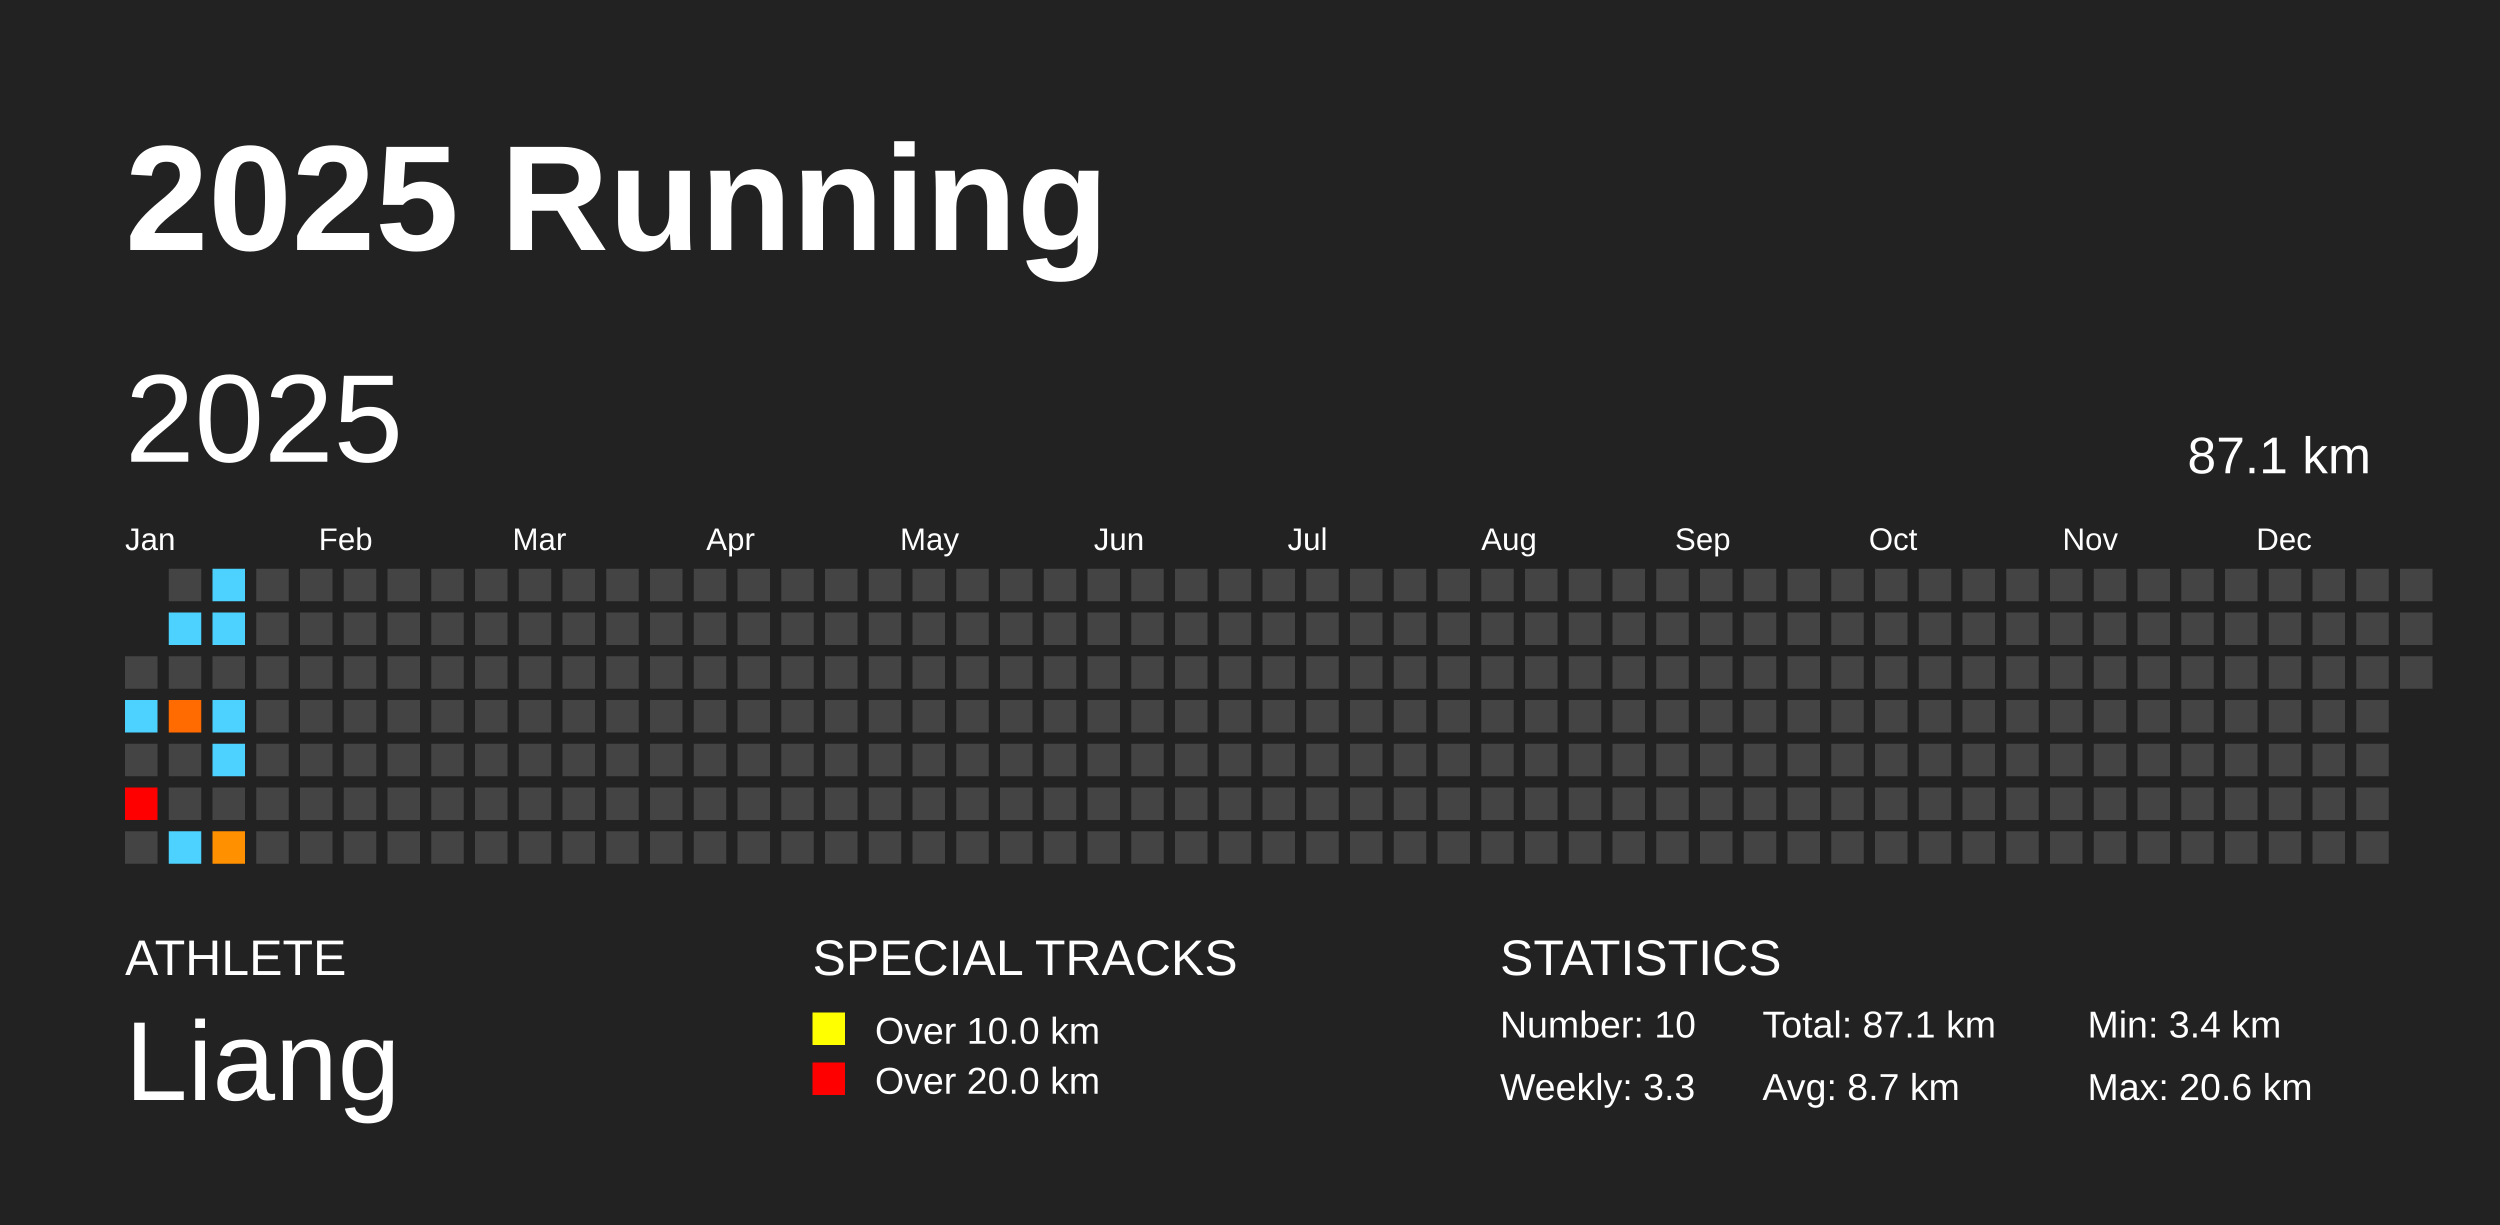
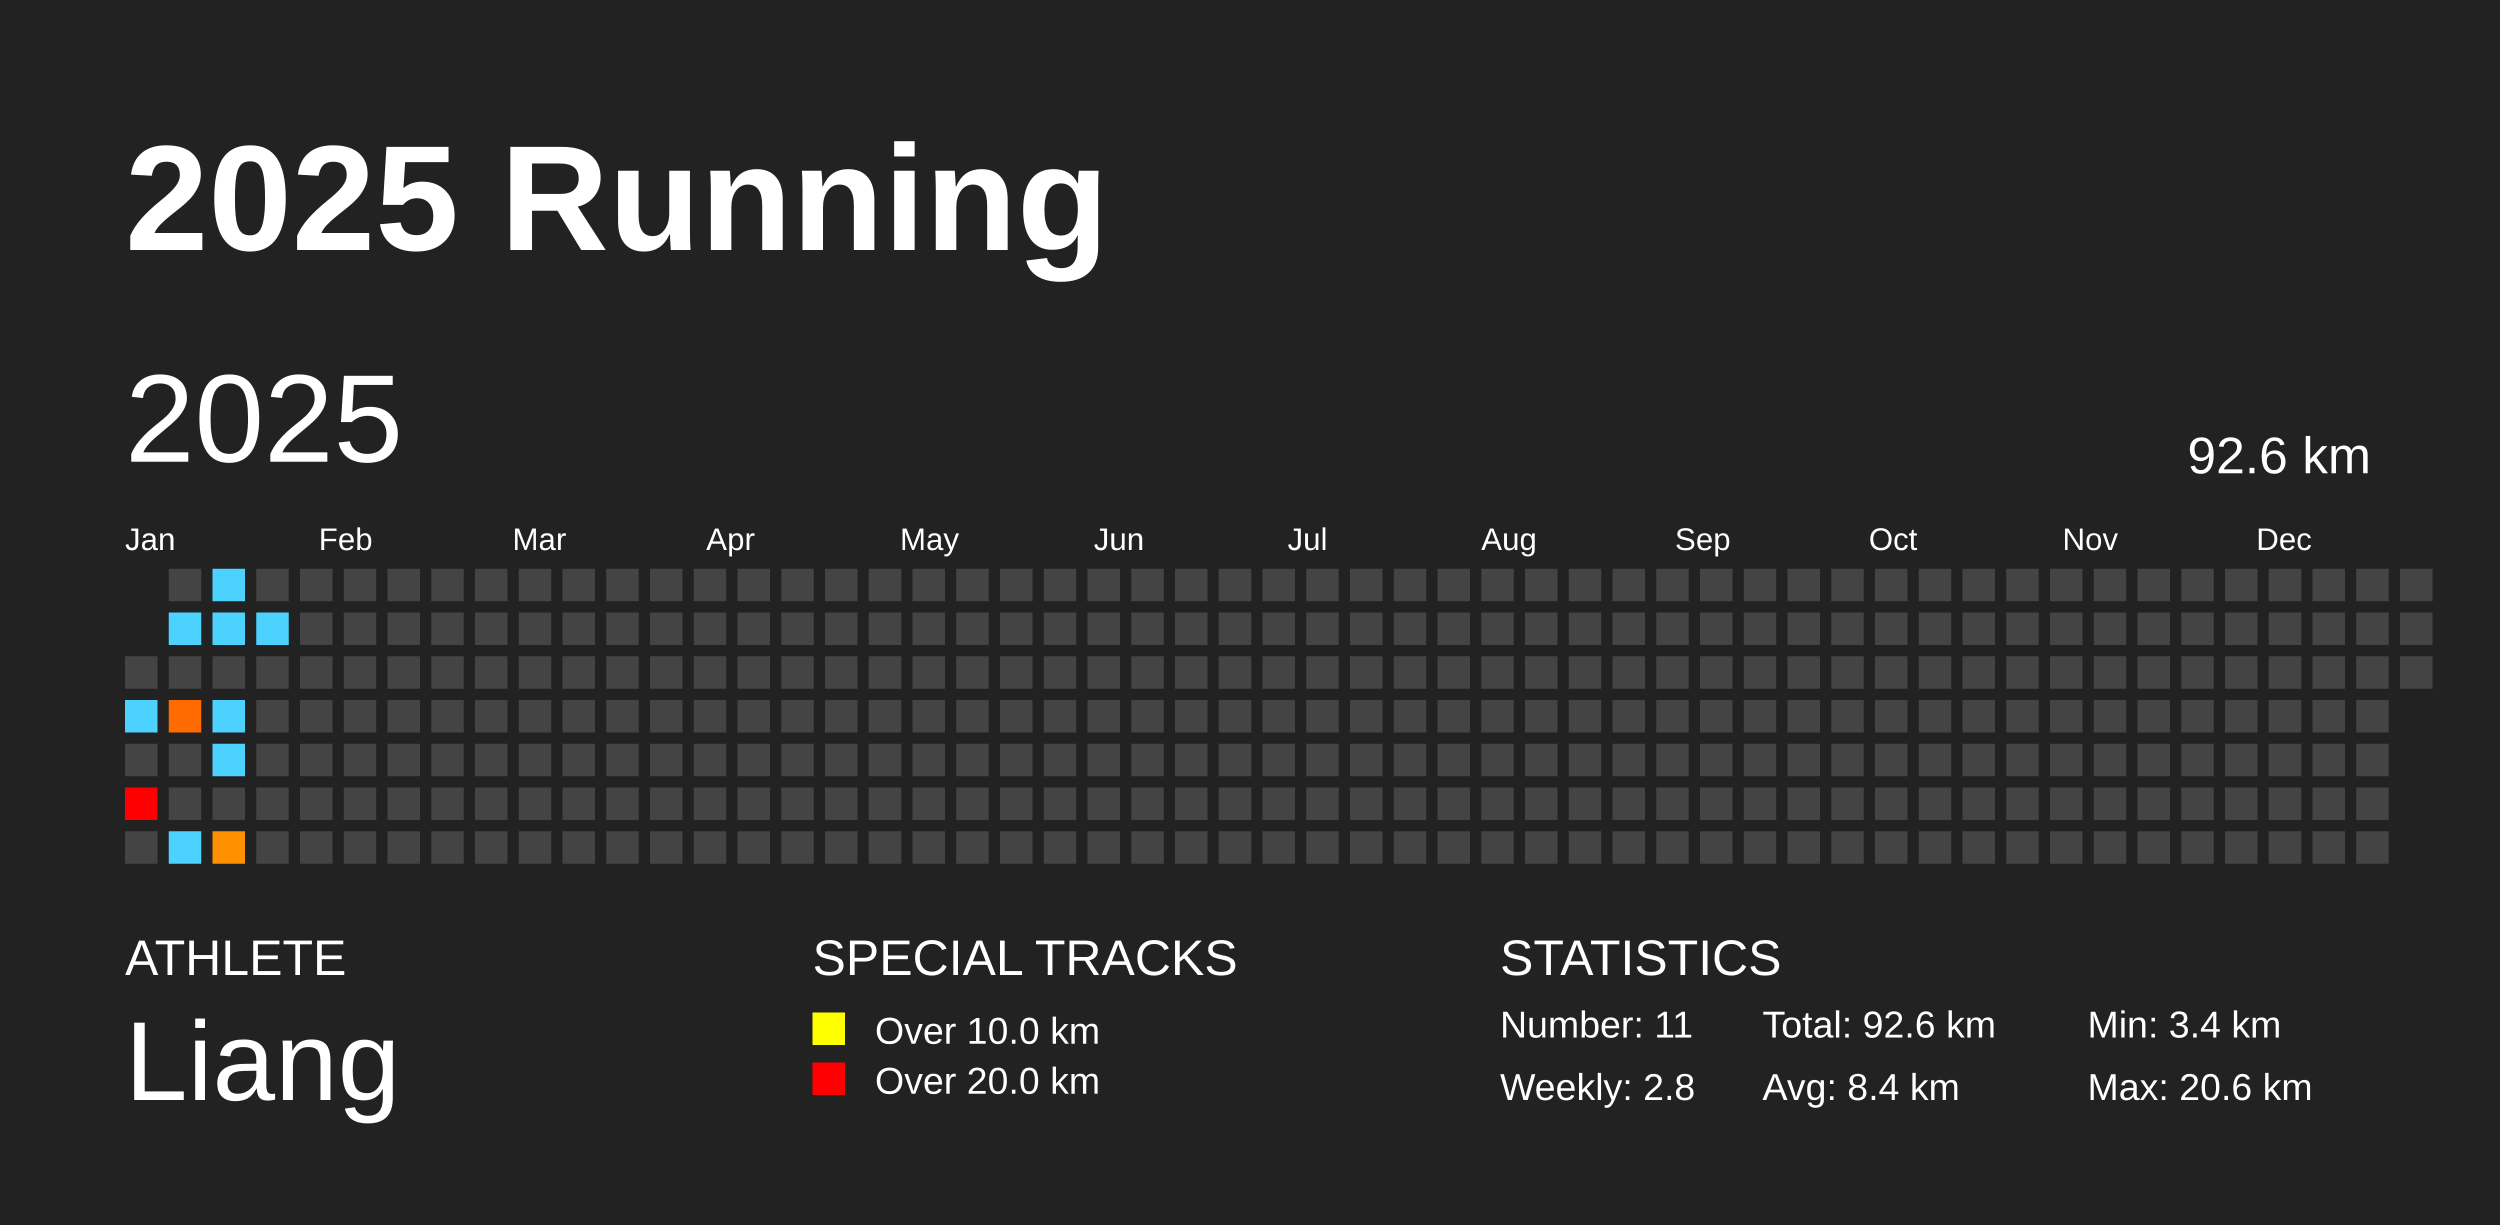
<svg xmlns="http://www.w3.org/2000/svg" baseProfile="full" height="98mm" version="1.1" viewBox="0,0,200,98" width="200mm">
  <defs />
  <rect fill="#222222" height="98" width="200" x="0" y="0" />
  <text fill="#FFFFFF" style="font-size:12px; font-family:Arial; font-weight:bold;" x="10" y="20">2025 Running</text>
  <text fill="#FFFFFF" style="font-size:4px; font-family:Arial" x="10" y="78">ATHLETE</text>
  <text fill="#FFFFFF" style="font-size:9px; font-family:Arial" x="10" y="88">Liang</text>
  <text fill="#FFFFFF" style="font-size:4px; font-family:Arial" x="65" y="78">SPECIAL TRACKS</text>
  <rect fill="yellow" height="2.6" width="2.6" x="65" y="81" />
  <text fill="#FFFFFF" style="font-size:3px; font-family:Arial" x="70" y="83.5">Over 10.0 km</text>
  <rect fill="red" height="2.6" width="2.6" x="65" y="85" />
  <text fill="#FFFFFF" style="font-size:3px; font-family:Arial" x="70" y="87.5">Over 20.0 km</text>
  <text fill="#FFFFFF" style="font-size:4px; font-family:Arial" x="120" y="78">STATISTICS</text>
-   <text fill="#FFFFFF" style="font-size:3px; font-family:Arial" x="120" y="83">Number: 10</text>
-   <text fill="#FFFFFF" style="font-size:3px; font-family:Arial" x="120" y="88">Weekly: 3.3</text>
-   <text fill="#FFFFFF" style="font-size:3px; font-family:Arial" x="141" y="83">Total: 87.1 km</text>
-   <text fill="#FFFFFF" style="font-size:3px; font-family:Arial" x="141" y="88">Avg: 8.7 km</text>
+   <text fill="#FFFFFF" style="font-size:3px; font-family:Arial" x="120" y="83">Number: 11</text>
+   <text fill="#FFFFFF" style="font-size:3px; font-family:Arial" x="120" y="88">Weekly: 2.8</text>
+   <text fill="#FFFFFF" style="font-size:3px; font-family:Arial" x="141" y="83">Total: 92.6 km</text>
+   <text fill="#FFFFFF" style="font-size:3px; font-family:Arial" x="141" y="88">Avg: 8.4 km</text>
  <text fill="#FFFFFF" style="font-size:3px; font-family:Arial" x="167" y="83">Min: 3.4 km</text>
  <text fill="#FFFFFF" style="font-size:3px; font-family:Arial" x="167" y="88">Max: 20.6 km</text>
  <text dominant-baseline="hanging" fill="#FFFFFF" style="font-size:10.0px; font-family:Arial;" x="10" y="30">2025</text>
-   <text dominant-baseline="hanging" fill="#FFFFFF" style="font-size:4.125px; font-family:Arial;" x="175" y="35">87.1 km</text>
+   <text dominant-baseline="hanging" fill="#FFFFFF" style="font-size:4.125px; font-family:Arial;" x="175" y="35">92.6 km</text>
  <text fill="#FFFFFF" style="font-size:2.5px; font-family:Arial" x="10.0" y="44">Jan</text>
  <text fill="#FFFFFF" style="font-size:2.5px; font-family:Arial" x="25.5" y="44">Feb</text>
  <text fill="#FFFFFF" style="font-size:2.5px; font-family:Arial" x="41.0" y="44">Mar</text>
  <text fill="#FFFFFF" style="font-size:2.5px; font-family:Arial" x="56.5" y="44">Apr</text>
  <text fill="#FFFFFF" style="font-size:2.5px; font-family:Arial" x="72.0" y="44">May</text>
  <text fill="#FFFFFF" style="font-size:2.5px; font-family:Arial" x="87.5" y="44">Jun</text>
  <text fill="#FFFFFF" style="font-size:2.5px; font-family:Arial" x="103.0" y="44">Jul</text>
  <text fill="#FFFFFF" style="font-size:2.5px; font-family:Arial" x="118.5" y="44">Aug</text>
  <text fill="#FFFFFF" style="font-size:2.5px; font-family:Arial" x="134.0" y="44">Sep</text>
  <text fill="#FFFFFF" style="font-size:2.5px; font-family:Arial" x="149.5" y="44">Oct</text>
  <text fill="#FFFFFF" style="font-size:2.5px; font-family:Arial" x="165.0" y="44">Nov</text>
  <text fill="#FFFFFF" style="font-size:2.5px; font-family:Arial" x="180.5" y="44">Dec</text>
  <rect fill="#444444" height="2.6" width="2.6" x="10.0" y="52.5" />
  <rect fill="#4dd2ff" height="2.6" width="2.6" x="10.0" y="56.0" />
  <rect fill="#444444" height="2.6" width="2.6" x="10.0" y="59.5" />
  <rect fill="red" height="2.6" width="2.6" x="10.0" y="63.0" />
  <rect fill="#444444" height="2.6" width="2.6" x="10.0" y="66.5" />
  <rect fill="#444444" height="2.6" width="2.6" x="13.5" y="45.5" />
  <rect fill="#4dd2ff" height="2.6" width="2.6" x="13.5" y="49.0" />
  <rect fill="#444444" height="2.6" width="2.6" x="13.5" y="52.5" />
  <rect fill="#ff6b00" height="2.6" width="2.6" x="13.5" y="56.0" />
  <rect fill="#444444" height="2.6" width="2.6" x="13.5" y="59.5" />
  <rect fill="#444444" height="2.6" width="2.6" x="13.5" y="63.0" />
  <rect fill="#4dd2ff" height="2.6" width="2.6" x="13.5" y="66.5" />
  <rect fill="#4dd2ff" height="2.6" width="2.6" x="17.0" y="45.5" />
  <rect fill="#4dd2ff" height="2.6" width="2.6" x="17.0" y="49.0" />
  <rect fill="#444444" height="2.6" width="2.6" x="17.0" y="52.5" />
  <rect fill="#4dd2ff" height="2.6" width="2.6" x="17.0" y="56.0" />
  <rect fill="#4dd2ff" height="2.6" width="2.6" x="17.0" y="59.5" />
  <rect fill="#444444" height="2.6" width="2.6" x="17.0" y="63.0" />
  <rect fill="#ff9000" height="2.6" width="2.6" x="17.0" y="66.5" />
  <rect fill="#444444" height="2.6" width="2.6" x="20.5" y="45.5" />
-   <rect fill="#444444" height="2.6" width="2.6" x="20.5" y="49.0" />
+   <rect fill="#4dd2ff" height="2.6" width="2.6" x="20.5" y="49.0" />
  <rect fill="#444444" height="2.6" width="2.6" x="20.5" y="52.5" />
  <rect fill="#444444" height="2.6" width="2.6" x="20.5" y="56.0" />
  <rect fill="#444444" height="2.6" width="2.6" x="20.5" y="59.5" />
  <rect fill="#444444" height="2.6" width="2.6" x="20.5" y="63.0" />
  <rect fill="#444444" height="2.6" width="2.6" x="20.5" y="66.5" />
  <rect fill="#444444" height="2.6" width="2.6" x="24.0" y="45.5" />
  <rect fill="#444444" height="2.6" width="2.6" x="24.0" y="49.0" />
  <rect fill="#444444" height="2.6" width="2.6" x="24.0" y="52.5" />
  <rect fill="#444444" height="2.6" width="2.6" x="24.0" y="56.0" />
  <rect fill="#444444" height="2.6" width="2.6" x="24.0" y="59.5" />
  <rect fill="#444444" height="2.6" width="2.6" x="24.0" y="63.0" />
  <rect fill="#444444" height="2.6" width="2.6" x="24.0" y="66.5" />
  <rect fill="#444444" height="2.6" width="2.6" x="27.5" y="45.5" />
  <rect fill="#444444" height="2.6" width="2.6" x="27.5" y="49.0" />
  <rect fill="#444444" height="2.6" width="2.6" x="27.5" y="52.5" />
  <rect fill="#444444" height="2.6" width="2.6" x="27.5" y="56.0" />
  <rect fill="#444444" height="2.6" width="2.6" x="27.5" y="59.5" />
  <rect fill="#444444" height="2.6" width="2.6" x="27.5" y="63.0" />
  <rect fill="#444444" height="2.6" width="2.6" x="27.5" y="66.5" />
  <rect fill="#444444" height="2.6" width="2.6" x="31.0" y="45.5" />
  <rect fill="#444444" height="2.6" width="2.6" x="31.0" y="49.0" />
  <rect fill="#444444" height="2.6" width="2.6" x="31.0" y="52.5" />
  <rect fill="#444444" height="2.6" width="2.6" x="31.0" y="56.0" />
  <rect fill="#444444" height="2.6" width="2.6" x="31.0" y="59.5" />
  <rect fill="#444444" height="2.6" width="2.6" x="31.0" y="63.0" />
  <rect fill="#444444" height="2.6" width="2.6" x="31.0" y="66.5" />
  <rect fill="#444444" height="2.6" width="2.6" x="34.5" y="45.5" />
  <rect fill="#444444" height="2.6" width="2.6" x="34.5" y="49.0" />
  <rect fill="#444444" height="2.6" width="2.6" x="34.5" y="52.5" />
  <rect fill="#444444" height="2.6" width="2.6" x="34.5" y="56.0" />
  <rect fill="#444444" height="2.6" width="2.6" x="34.5" y="59.5" />
  <rect fill="#444444" height="2.6" width="2.6" x="34.5" y="63.0" />
  <rect fill="#444444" height="2.6" width="2.6" x="34.5" y="66.5" />
  <rect fill="#444444" height="2.6" width="2.6" x="38.0" y="45.5" />
  <rect fill="#444444" height="2.6" width="2.6" x="38.0" y="49.0" />
  <rect fill="#444444" height="2.6" width="2.6" x="38.0" y="52.5" />
  <rect fill="#444444" height="2.6" width="2.6" x="38.0" y="56.0" />
  <rect fill="#444444" height="2.6" width="2.6" x="38.0" y="59.5" />
  <rect fill="#444444" height="2.6" width="2.6" x="38.0" y="63.0" />
  <rect fill="#444444" height="2.6" width="2.6" x="38.0" y="66.5" />
  <rect fill="#444444" height="2.6" width="2.6" x="41.5" y="45.5" />
  <rect fill="#444444" height="2.6" width="2.6" x="41.5" y="49.0" />
  <rect fill="#444444" height="2.6" width="2.6" x="41.5" y="52.5" />
  <rect fill="#444444" height="2.6" width="2.6" x="41.5" y="56.0" />
  <rect fill="#444444" height="2.6" width="2.6" x="41.5" y="59.5" />
  <rect fill="#444444" height="2.6" width="2.6" x="41.5" y="63.0" />
  <rect fill="#444444" height="2.6" width="2.6" x="41.5" y="66.5" />
  <rect fill="#444444" height="2.6" width="2.6" x="45.0" y="45.5" />
  <rect fill="#444444" height="2.6" width="2.6" x="45.0" y="49.0" />
  <rect fill="#444444" height="2.6" width="2.6" x="45.0" y="52.5" />
  <rect fill="#444444" height="2.6" width="2.6" x="45.0" y="56.0" />
  <rect fill="#444444" height="2.6" width="2.6" x="45.0" y="59.5" />
  <rect fill="#444444" height="2.6" width="2.6" x="45.0" y="63.0" />
  <rect fill="#444444" height="2.6" width="2.6" x="45.0" y="66.5" />
  <rect fill="#444444" height="2.6" width="2.6" x="48.5" y="45.5" />
  <rect fill="#444444" height="2.6" width="2.6" x="48.5" y="49.0" />
  <rect fill="#444444" height="2.6" width="2.6" x="48.5" y="52.5" />
  <rect fill="#444444" height="2.6" width="2.6" x="48.5" y="56.0" />
  <rect fill="#444444" height="2.6" width="2.6" x="48.5" y="59.5" />
  <rect fill="#444444" height="2.6" width="2.6" x="48.5" y="63.0" />
  <rect fill="#444444" height="2.6" width="2.6" x="48.5" y="66.5" />
  <rect fill="#444444" height="2.6" width="2.6" x="52.0" y="45.5" />
  <rect fill="#444444" height="2.6" width="2.6" x="52.0" y="49.0" />
  <rect fill="#444444" height="2.6" width="2.6" x="52.0" y="52.5" />
  <rect fill="#444444" height="2.6" width="2.6" x="52.0" y="56.0" />
  <rect fill="#444444" height="2.6" width="2.6" x="52.0" y="59.5" />
  <rect fill="#444444" height="2.6" width="2.6" x="52.0" y="63.0" />
  <rect fill="#444444" height="2.6" width="2.6" x="52.0" y="66.5" />
  <rect fill="#444444" height="2.6" width="2.6" x="55.5" y="45.5" />
  <rect fill="#444444" height="2.6" width="2.6" x="55.5" y="49.0" />
  <rect fill="#444444" height="2.6" width="2.6" x="55.5" y="52.5" />
  <rect fill="#444444" height="2.6" width="2.6" x="55.5" y="56.0" />
  <rect fill="#444444" height="2.6" width="2.6" x="55.5" y="59.5" />
  <rect fill="#444444" height="2.6" width="2.6" x="55.5" y="63.0" />
  <rect fill="#444444" height="2.6" width="2.6" x="55.5" y="66.5" />
  <rect fill="#444444" height="2.6" width="2.6" x="59.0" y="45.5" />
  <rect fill="#444444" height="2.6" width="2.6" x="59.0" y="49.0" />
  <rect fill="#444444" height="2.6" width="2.6" x="59.0" y="52.5" />
  <rect fill="#444444" height="2.6" width="2.6" x="59.0" y="56.0" />
  <rect fill="#444444" height="2.6" width="2.6" x="59.0" y="59.5" />
  <rect fill="#444444" height="2.6" width="2.6" x="59.0" y="63.0" />
  <rect fill="#444444" height="2.6" width="2.6" x="59.0" y="66.5" />
  <rect fill="#444444" height="2.6" width="2.6" x="62.5" y="45.5" />
  <rect fill="#444444" height="2.6" width="2.6" x="62.5" y="49.0" />
  <rect fill="#444444" height="2.6" width="2.6" x="62.5" y="52.5" />
  <rect fill="#444444" height="2.6" width="2.6" x="62.5" y="56.0" />
  <rect fill="#444444" height="2.6" width="2.6" x="62.5" y="59.5" />
  <rect fill="#444444" height="2.6" width="2.6" x="62.5" y="63.0" />
  <rect fill="#444444" height="2.6" width="2.6" x="62.5" y="66.5" />
  <rect fill="#444444" height="2.6" width="2.6" x="66.0" y="45.5" />
  <rect fill="#444444" height="2.6" width="2.6" x="66.0" y="49.0" />
  <rect fill="#444444" height="2.6" width="2.6" x="66.0" y="52.5" />
  <rect fill="#444444" height="2.6" width="2.6" x="66.0" y="56.0" />
  <rect fill="#444444" height="2.6" width="2.6" x="66.0" y="59.5" />
  <rect fill="#444444" height="2.6" width="2.6" x="66.0" y="63.0" />
  <rect fill="#444444" height="2.6" width="2.6" x="66.0" y="66.5" />
  <rect fill="#444444" height="2.6" width="2.6" x="69.5" y="45.5" />
  <rect fill="#444444" height="2.6" width="2.6" x="69.5" y="49.0" />
  <rect fill="#444444" height="2.6" width="2.6" x="69.5" y="52.5" />
  <rect fill="#444444" height="2.6" width="2.6" x="69.5" y="56.0" />
  <rect fill="#444444" height="2.6" width="2.6" x="69.5" y="59.5" />
  <rect fill="#444444" height="2.6" width="2.6" x="69.5" y="63.0" />
  <rect fill="#444444" height="2.6" width="2.6" x="69.5" y="66.5" />
  <rect fill="#444444" height="2.6" width="2.6" x="73.0" y="45.5" />
  <rect fill="#444444" height="2.6" width="2.6" x="73.0" y="49.0" />
  <rect fill="#444444" height="2.6" width="2.6" x="73.0" y="52.5" />
  <rect fill="#444444" height="2.6" width="2.6" x="73.0" y="56.0" />
  <rect fill="#444444" height="2.6" width="2.6" x="73.0" y="59.5" />
  <rect fill="#444444" height="2.6" width="2.6" x="73.0" y="63.0" />
  <rect fill="#444444" height="2.6" width="2.6" x="73.0" y="66.5" />
  <rect fill="#444444" height="2.6" width="2.6" x="76.5" y="45.5" />
  <rect fill="#444444" height="2.6" width="2.6" x="76.5" y="49.0" />
  <rect fill="#444444" height="2.6" width="2.6" x="76.5" y="52.5" />
  <rect fill="#444444" height="2.6" width="2.6" x="76.5" y="56.0" />
  <rect fill="#444444" height="2.6" width="2.6" x="76.5" y="59.5" />
  <rect fill="#444444" height="2.6" width="2.6" x="76.5" y="63.0" />
  <rect fill="#444444" height="2.6" width="2.6" x="76.5" y="66.5" />
  <rect fill="#444444" height="2.6" width="2.6" x="80.0" y="45.5" />
  <rect fill="#444444" height="2.6" width="2.6" x="80.0" y="49.0" />
  <rect fill="#444444" height="2.6" width="2.6" x="80.0" y="52.5" />
  <rect fill="#444444" height="2.6" width="2.6" x="80.0" y="56.0" />
  <rect fill="#444444" height="2.6" width="2.6" x="80.0" y="59.5" />
  <rect fill="#444444" height="2.6" width="2.6" x="80.0" y="63.0" />
  <rect fill="#444444" height="2.6" width="2.6" x="80.0" y="66.5" />
  <rect fill="#444444" height="2.6" width="2.6" x="83.5" y="45.5" />
  <rect fill="#444444" height="2.6" width="2.6" x="83.5" y="49.0" />
  <rect fill="#444444" height="2.6" width="2.6" x="83.5" y="52.5" />
  <rect fill="#444444" height="2.6" width="2.6" x="83.5" y="56.0" />
  <rect fill="#444444" height="2.6" width="2.6" x="83.5" y="59.5" />
  <rect fill="#444444" height="2.6" width="2.6" x="83.5" y="63.0" />
  <rect fill="#444444" height="2.6" width="2.6" x="83.5" y="66.5" />
  <rect fill="#444444" height="2.6" width="2.6" x="87.0" y="45.5" />
  <rect fill="#444444" height="2.6" width="2.6" x="87.0" y="49.0" />
  <rect fill="#444444" height="2.6" width="2.6" x="87.0" y="52.5" />
  <rect fill="#444444" height="2.6" width="2.6" x="87.0" y="56.0" />
  <rect fill="#444444" height="2.6" width="2.6" x="87.0" y="59.5" />
  <rect fill="#444444" height="2.6" width="2.6" x="87.0" y="63.0" />
  <rect fill="#444444" height="2.6" width="2.6" x="87.0" y="66.5" />
  <rect fill="#444444" height="2.6" width="2.6" x="90.5" y="45.5" />
  <rect fill="#444444" height="2.6" width="2.6" x="90.5" y="49.0" />
  <rect fill="#444444" height="2.6" width="2.6" x="90.5" y="52.5" />
  <rect fill="#444444" height="2.6" width="2.6" x="90.5" y="56.0" />
  <rect fill="#444444" height="2.6" width="2.6" x="90.5" y="59.5" />
  <rect fill="#444444" height="2.6" width="2.6" x="90.5" y="63.0" />
  <rect fill="#444444" height="2.6" width="2.6" x="90.5" y="66.5" />
  <rect fill="#444444" height="2.6" width="2.6" x="94.0" y="45.5" />
  <rect fill="#444444" height="2.6" width="2.6" x="94.0" y="49.0" />
  <rect fill="#444444" height="2.6" width="2.6" x="94.0" y="52.5" />
  <rect fill="#444444" height="2.6" width="2.6" x="94.0" y="56.0" />
  <rect fill="#444444" height="2.6" width="2.6" x="94.0" y="59.5" />
  <rect fill="#444444" height="2.6" width="2.6" x="94.0" y="63.0" />
  <rect fill="#444444" height="2.6" width="2.6" x="94.0" y="66.5" />
  <rect fill="#444444" height="2.6" width="2.6" x="97.5" y="45.5" />
  <rect fill="#444444" height="2.6" width="2.6" x="97.5" y="49.0" />
  <rect fill="#444444" height="2.6" width="2.6" x="97.5" y="52.5" />
  <rect fill="#444444" height="2.6" width="2.6" x="97.5" y="56.0" />
  <rect fill="#444444" height="2.6" width="2.6" x="97.5" y="59.5" />
  <rect fill="#444444" height="2.6" width="2.6" x="97.5" y="63.0" />
  <rect fill="#444444" height="2.6" width="2.6" x="97.5" y="66.5" />
  <rect fill="#444444" height="2.6" width="2.6" x="101.0" y="45.5" />
  <rect fill="#444444" height="2.6" width="2.6" x="101.0" y="49.0" />
  <rect fill="#444444" height="2.6" width="2.6" x="101.0" y="52.5" />
  <rect fill="#444444" height="2.6" width="2.6" x="101.0" y="56.0" />
  <rect fill="#444444" height="2.6" width="2.6" x="101.0" y="59.5" />
  <rect fill="#444444" height="2.6" width="2.6" x="101.0" y="63.0" />
  <rect fill="#444444" height="2.6" width="2.6" x="101.0" y="66.5" />
  <rect fill="#444444" height="2.6" width="2.6" x="104.5" y="45.5" />
  <rect fill="#444444" height="2.6" width="2.6" x="104.5" y="49.0" />
  <rect fill="#444444" height="2.6" width="2.6" x="104.5" y="52.5" />
  <rect fill="#444444" height="2.6" width="2.6" x="104.5" y="56.0" />
  <rect fill="#444444" height="2.6" width="2.6" x="104.5" y="59.5" />
  <rect fill="#444444" height="2.6" width="2.6" x="104.5" y="63.0" />
  <rect fill="#444444" height="2.6" width="2.6" x="104.5" y="66.5" />
  <rect fill="#444444" height="2.6" width="2.6" x="108.0" y="45.5" />
  <rect fill="#444444" height="2.6" width="2.6" x="108.0" y="49.0" />
  <rect fill="#444444" height="2.6" width="2.6" x="108.0" y="52.5" />
  <rect fill="#444444" height="2.6" width="2.6" x="108.0" y="56.0" />
  <rect fill="#444444" height="2.6" width="2.6" x="108.0" y="59.5" />
  <rect fill="#444444" height="2.6" width="2.6" x="108.0" y="63.0" />
  <rect fill="#444444" height="2.6" width="2.6" x="108.0" y="66.5" />
  <rect fill="#444444" height="2.6" width="2.6" x="111.5" y="45.5" />
  <rect fill="#444444" height="2.6" width="2.6" x="111.5" y="49.0" />
  <rect fill="#444444" height="2.6" width="2.6" x="111.5" y="52.5" />
  <rect fill="#444444" height="2.6" width="2.6" x="111.5" y="56.0" />
  <rect fill="#444444" height="2.6" width="2.6" x="111.5" y="59.5" />
  <rect fill="#444444" height="2.6" width="2.6" x="111.5" y="63.0" />
  <rect fill="#444444" height="2.6" width="2.6" x="111.5" y="66.5" />
  <rect fill="#444444" height="2.6" width="2.6" x="115.0" y="45.5" />
  <rect fill="#444444" height="2.6" width="2.6" x="115.0" y="49.0" />
  <rect fill="#444444" height="2.6" width="2.6" x="115.0" y="52.5" />
  <rect fill="#444444" height="2.6" width="2.6" x="115.0" y="56.0" />
  <rect fill="#444444" height="2.6" width="2.6" x="115.0" y="59.5" />
  <rect fill="#444444" height="2.6" width="2.6" x="115.0" y="63.0" />
  <rect fill="#444444" height="2.6" width="2.6" x="115.0" y="66.5" />
  <rect fill="#444444" height="2.6" width="2.6" x="118.5" y="45.5" />
  <rect fill="#444444" height="2.6" width="2.6" x="118.5" y="49.0" />
  <rect fill="#444444" height="2.6" width="2.6" x="118.5" y="52.5" />
  <rect fill="#444444" height="2.6" width="2.6" x="118.5" y="56.0" />
  <rect fill="#444444" height="2.6" width="2.6" x="118.5" y="59.5" />
  <rect fill="#444444" height="2.6" width="2.6" x="118.5" y="63.0" />
  <rect fill="#444444" height="2.6" width="2.6" x="118.5" y="66.5" />
  <rect fill="#444444" height="2.6" width="2.6" x="122.0" y="45.5" />
  <rect fill="#444444" height="2.6" width="2.6" x="122.0" y="49.0" />
  <rect fill="#444444" height="2.6" width="2.6" x="122.0" y="52.5" />
  <rect fill="#444444" height="2.6" width="2.6" x="122.0" y="56.0" />
  <rect fill="#444444" height="2.6" width="2.6" x="122.0" y="59.5" />
  <rect fill="#444444" height="2.6" width="2.6" x="122.0" y="63.0" />
  <rect fill="#444444" height="2.6" width="2.6" x="122.0" y="66.5" />
  <rect fill="#444444" height="2.6" width="2.6" x="125.5" y="45.5" />
  <rect fill="#444444" height="2.6" width="2.6" x="125.5" y="49.0" />
  <rect fill="#444444" height="2.6" width="2.6" x="125.5" y="52.5" />
  <rect fill="#444444" height="2.6" width="2.6" x="125.5" y="56.0" />
  <rect fill="#444444" height="2.6" width="2.6" x="125.5" y="59.5" />
  <rect fill="#444444" height="2.6" width="2.6" x="125.5" y="63.0" />
  <rect fill="#444444" height="2.6" width="2.6" x="125.5" y="66.5" />
  <rect fill="#444444" height="2.6" width="2.6" x="129.0" y="45.5" />
  <rect fill="#444444" height="2.6" width="2.6" x="129.0" y="49.0" />
  <rect fill="#444444" height="2.6" width="2.6" x="129.0" y="52.5" />
  <rect fill="#444444" height="2.6" width="2.6" x="129.0" y="56.0" />
  <rect fill="#444444" height="2.6" width="2.6" x="129.0" y="59.5" />
  <rect fill="#444444" height="2.6" width="2.6" x="129.0" y="63.0" />
  <rect fill="#444444" height="2.6" width="2.6" x="129.0" y="66.5" />
  <rect fill="#444444" height="2.6" width="2.6" x="132.5" y="45.5" />
  <rect fill="#444444" height="2.6" width="2.6" x="132.5" y="49.0" />
  <rect fill="#444444" height="2.6" width="2.6" x="132.5" y="52.5" />
  <rect fill="#444444" height="2.6" width="2.6" x="132.5" y="56.0" />
  <rect fill="#444444" height="2.6" width="2.6" x="132.5" y="59.5" />
  <rect fill="#444444" height="2.6" width="2.6" x="132.5" y="63.0" />
  <rect fill="#444444" height="2.6" width="2.6" x="132.5" y="66.5" />
  <rect fill="#444444" height="2.6" width="2.6" x="136.0" y="45.5" />
  <rect fill="#444444" height="2.6" width="2.6" x="136.0" y="49.0" />
  <rect fill="#444444" height="2.6" width="2.6" x="136.0" y="52.5" />
  <rect fill="#444444" height="2.6" width="2.6" x="136.0" y="56.0" />
  <rect fill="#444444" height="2.6" width="2.6" x="136.0" y="59.5" />
  <rect fill="#444444" height="2.6" width="2.6" x="136.0" y="63.0" />
  <rect fill="#444444" height="2.6" width="2.6" x="136.0" y="66.5" />
  <rect fill="#444444" height="2.6" width="2.6" x="139.5" y="45.5" />
  <rect fill="#444444" height="2.6" width="2.6" x="139.5" y="49.0" />
  <rect fill="#444444" height="2.6" width="2.6" x="139.5" y="52.5" />
  <rect fill="#444444" height="2.6" width="2.6" x="139.5" y="56.0" />
  <rect fill="#444444" height="2.6" width="2.6" x="139.5" y="59.5" />
  <rect fill="#444444" height="2.6" width="2.6" x="139.5" y="63.0" />
  <rect fill="#444444" height="2.6" width="2.6" x="139.5" y="66.5" />
  <rect fill="#444444" height="2.6" width="2.6" x="143.0" y="45.5" />
  <rect fill="#444444" height="2.6" width="2.6" x="143.0" y="49.0" />
  <rect fill="#444444" height="2.6" width="2.6" x="143.0" y="52.5" />
  <rect fill="#444444" height="2.6" width="2.6" x="143.0" y="56.0" />
  <rect fill="#444444" height="2.6" width="2.6" x="143.0" y="59.5" />
  <rect fill="#444444" height="2.6" width="2.6" x="143.0" y="63.0" />
  <rect fill="#444444" height="2.6" width="2.6" x="143.0" y="66.5" />
  <rect fill="#444444" height="2.6" width="2.6" x="146.5" y="45.5" />
  <rect fill="#444444" height="2.6" width="2.6" x="146.5" y="49.0" />
  <rect fill="#444444" height="2.6" width="2.6" x="146.5" y="52.5" />
  <rect fill="#444444" height="2.6" width="2.6" x="146.5" y="56.0" />
  <rect fill="#444444" height="2.6" width="2.6" x="146.5" y="59.5" />
  <rect fill="#444444" height="2.6" width="2.6" x="146.5" y="63.0" />
  <rect fill="#444444" height="2.6" width="2.6" x="146.5" y="66.5" />
  <rect fill="#444444" height="2.6" width="2.6" x="150.0" y="45.5" />
  <rect fill="#444444" height="2.6" width="2.6" x="150.0" y="49.0" />
  <rect fill="#444444" height="2.6" width="2.6" x="150.0" y="52.5" />
  <rect fill="#444444" height="2.6" width="2.6" x="150.0" y="56.0" />
  <rect fill="#444444" height="2.6" width="2.6" x="150.0" y="59.5" />
  <rect fill="#444444" height="2.6" width="2.6" x="150.0" y="63.0" />
  <rect fill="#444444" height="2.6" width="2.6" x="150.0" y="66.5" />
  <rect fill="#444444" height="2.6" width="2.6" x="153.5" y="45.5" />
  <rect fill="#444444" height="2.6" width="2.6" x="153.5" y="49.0" />
  <rect fill="#444444" height="2.6" width="2.6" x="153.5" y="52.5" />
  <rect fill="#444444" height="2.6" width="2.6" x="153.5" y="56.0" />
  <rect fill="#444444" height="2.6" width="2.6" x="153.5" y="59.5" />
  <rect fill="#444444" height="2.6" width="2.6" x="153.5" y="63.0" />
  <rect fill="#444444" height="2.6" width="2.6" x="153.5" y="66.5" />
  <rect fill="#444444" height="2.6" width="2.6" x="157.0" y="45.5" />
  <rect fill="#444444" height="2.6" width="2.6" x="157.0" y="49.0" />
  <rect fill="#444444" height="2.6" width="2.6" x="157.0" y="52.5" />
  <rect fill="#444444" height="2.6" width="2.6" x="157.0" y="56.0" />
  <rect fill="#444444" height="2.6" width="2.6" x="157.0" y="59.5" />
  <rect fill="#444444" height="2.6" width="2.6" x="157.0" y="63.0" />
  <rect fill="#444444" height="2.6" width="2.6" x="157.0" y="66.5" />
  <rect fill="#444444" height="2.6" width="2.6" x="160.5" y="45.5" />
  <rect fill="#444444" height="2.6" width="2.6" x="160.5" y="49.0" />
  <rect fill="#444444" height="2.6" width="2.6" x="160.5" y="52.5" />
  <rect fill="#444444" height="2.6" width="2.6" x="160.5" y="56.0" />
  <rect fill="#444444" height="2.6" width="2.6" x="160.5" y="59.5" />
  <rect fill="#444444" height="2.6" width="2.6" x="160.5" y="63.0" />
  <rect fill="#444444" height="2.6" width="2.6" x="160.5" y="66.5" />
  <rect fill="#444444" height="2.6" width="2.6" x="164.0" y="45.5" />
  <rect fill="#444444" height="2.6" width="2.6" x="164.0" y="49.0" />
  <rect fill="#444444" height="2.6" width="2.6" x="164.0" y="52.5" />
  <rect fill="#444444" height="2.6" width="2.6" x="164.0" y="56.0" />
  <rect fill="#444444" height="2.6" width="2.6" x="164.0" y="59.5" />
  <rect fill="#444444" height="2.6" width="2.6" x="164.0" y="63.0" />
  <rect fill="#444444" height="2.6" width="2.6" x="164.0" y="66.5" />
  <rect fill="#444444" height="2.6" width="2.6" x="167.5" y="45.5" />
  <rect fill="#444444" height="2.6" width="2.6" x="167.5" y="49.0" />
  <rect fill="#444444" height="2.6" width="2.6" x="167.5" y="52.5" />
  <rect fill="#444444" height="2.6" width="2.6" x="167.5" y="56.0" />
  <rect fill="#444444" height="2.6" width="2.6" x="167.5" y="59.5" />
  <rect fill="#444444" height="2.6" width="2.6" x="167.5" y="63.0" />
  <rect fill="#444444" height="2.6" width="2.6" x="167.5" y="66.5" />
  <rect fill="#444444" height="2.6" width="2.6" x="171.0" y="45.5" />
  <rect fill="#444444" height="2.6" width="2.6" x="171.0" y="49.0" />
  <rect fill="#444444" height="2.6" width="2.6" x="171.0" y="52.5" />
  <rect fill="#444444" height="2.6" width="2.6" x="171.0" y="56.0" />
  <rect fill="#444444" height="2.6" width="2.6" x="171.0" y="59.5" />
  <rect fill="#444444" height="2.6" width="2.6" x="171.0" y="63.0" />
  <rect fill="#444444" height="2.6" width="2.6" x="171.0" y="66.5" />
  <rect fill="#444444" height="2.6" width="2.6" x="174.5" y="45.5" />
  <rect fill="#444444" height="2.6" width="2.6" x="174.5" y="49.0" />
  <rect fill="#444444" height="2.6" width="2.6" x="174.5" y="52.5" />
  <rect fill="#444444" height="2.6" width="2.6" x="174.5" y="56.0" />
  <rect fill="#444444" height="2.6" width="2.6" x="174.5" y="59.5" />
  <rect fill="#444444" height="2.6" width="2.6" x="174.5" y="63.0" />
  <rect fill="#444444" height="2.6" width="2.6" x="174.5" y="66.5" />
  <rect fill="#444444" height="2.6" width="2.6" x="178.0" y="45.5" />
  <rect fill="#444444" height="2.6" width="2.6" x="178.0" y="49.0" />
  <rect fill="#444444" height="2.6" width="2.6" x="178.0" y="52.5" />
  <rect fill="#444444" height="2.6" width="2.6" x="178.0" y="56.0" />
  <rect fill="#444444" height="2.6" width="2.6" x="178.0" y="59.5" />
  <rect fill="#444444" height="2.6" width="2.6" x="178.0" y="63.0" />
  <rect fill="#444444" height="2.6" width="2.6" x="178.0" y="66.5" />
  <rect fill="#444444" height="2.6" width="2.6" x="181.5" y="45.5" />
  <rect fill="#444444" height="2.6" width="2.6" x="181.5" y="49.0" />
  <rect fill="#444444" height="2.6" width="2.6" x="181.5" y="52.5" />
  <rect fill="#444444" height="2.6" width="2.6" x="181.5" y="56.0" />
  <rect fill="#444444" height="2.6" width="2.6" x="181.5" y="59.5" />
  <rect fill="#444444" height="2.6" width="2.6" x="181.5" y="63.0" />
  <rect fill="#444444" height="2.6" width="2.6" x="181.5" y="66.5" />
  <rect fill="#444444" height="2.6" width="2.6" x="185.0" y="45.5" />
  <rect fill="#444444" height="2.6" width="2.6" x="185.0" y="49.0" />
  <rect fill="#444444" height="2.6" width="2.6" x="185.0" y="52.5" />
  <rect fill="#444444" height="2.6" width="2.6" x="185.0" y="56.0" />
  <rect fill="#444444" height="2.6" width="2.6" x="185.0" y="59.5" />
  <rect fill="#444444" height="2.6" width="2.6" x="185.0" y="63.0" />
  <rect fill="#444444" height="2.6" width="2.6" x="185.0" y="66.5" />
  <rect fill="#444444" height="2.6" width="2.6" x="188.5" y="45.5" />
  <rect fill="#444444" height="2.6" width="2.6" x="188.5" y="49.0" />
  <rect fill="#444444" height="2.6" width="2.6" x="188.5" y="52.5" />
  <rect fill="#444444" height="2.6" width="2.6" x="188.5" y="56.0" />
  <rect fill="#444444" height="2.6" width="2.6" x="188.5" y="59.5" />
  <rect fill="#444444" height="2.6" width="2.6" x="188.5" y="63.0" />
  <rect fill="#444444" height="2.6" width="2.6" x="188.5" y="66.5" />
  <rect fill="#444444" height="2.6" width="2.6" x="192.0" y="45.5" />
  <rect fill="#444444" height="2.6" width="2.6" x="192.0" y="49.0" />
  <rect fill="#444444" height="2.6" width="2.6" x="192.0" y="52.5" />
</svg>
